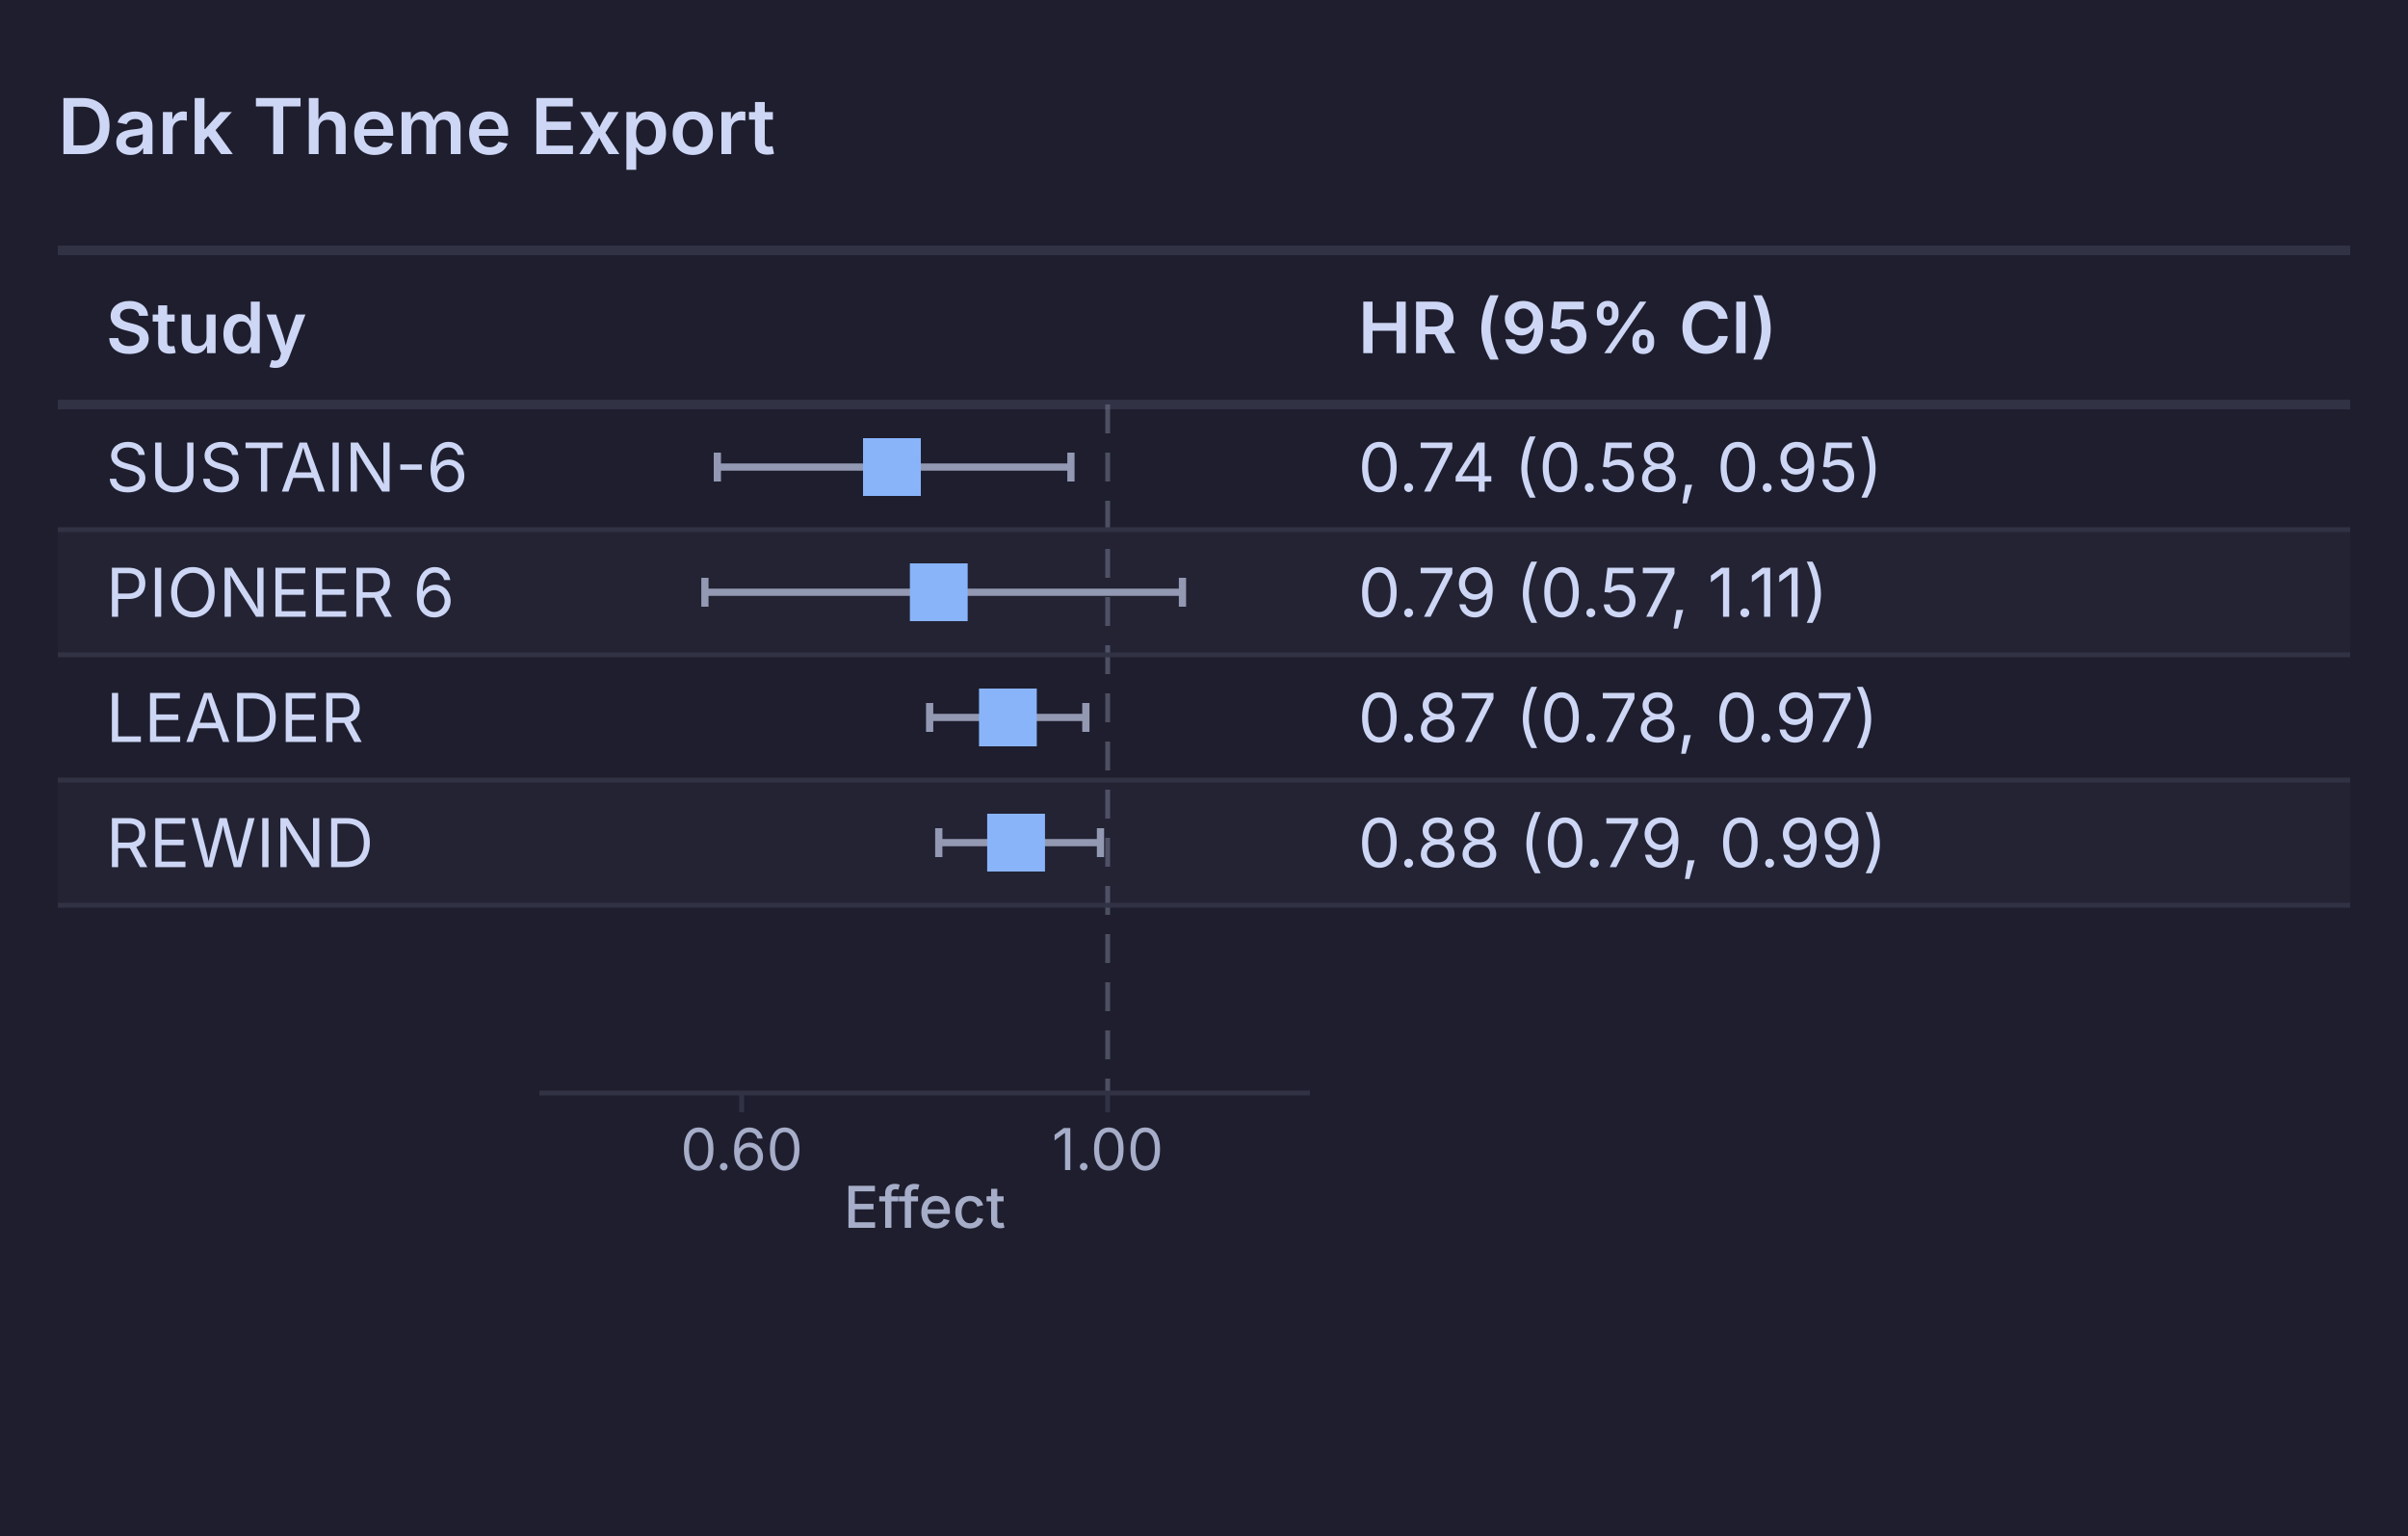
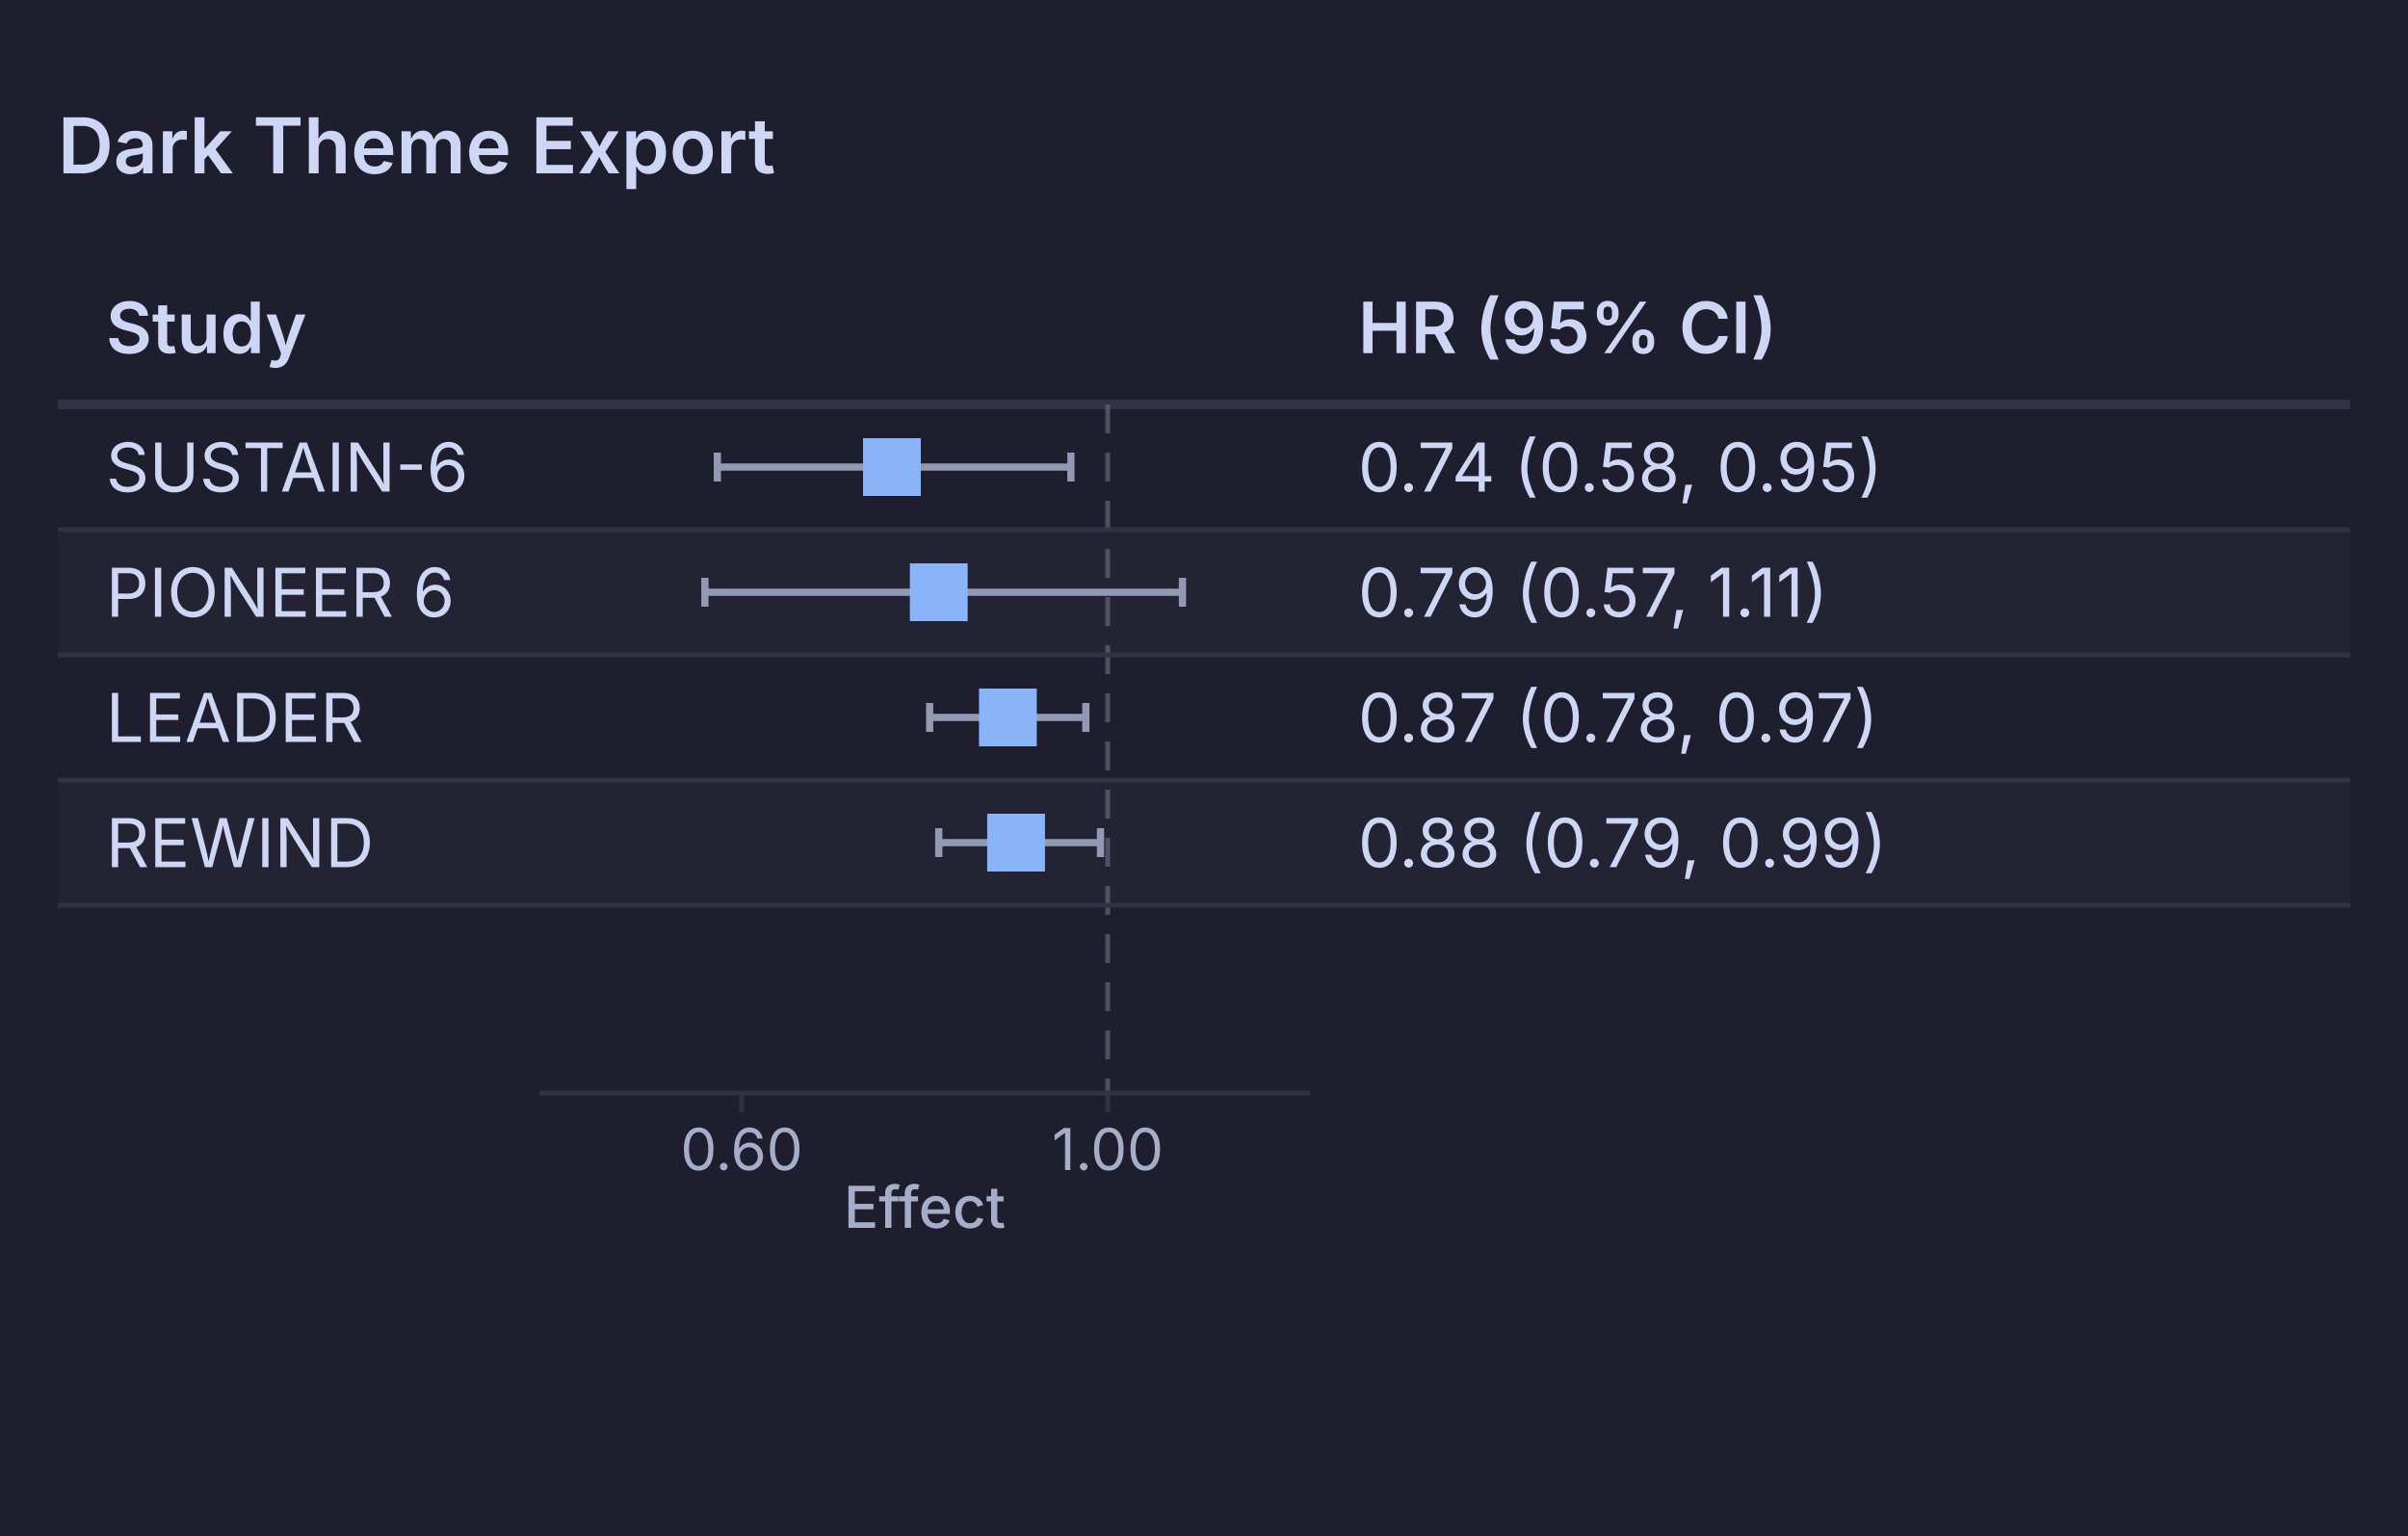
<svg xmlns="http://www.w3.org/2000/svg" width="500" height="319" viewBox="0 0 500 319">
  <style>
  text {
    font-variant-numeric: tabular-nums;
  }
  /* Use dominant-baseline for cell text to match CSS flex centering */
  .cell-text { dominant-baseline: central; }
</style>
  <rect width="100%" height="100%" fill="#1e1e2e" />
-   <text x="12" y="32" font-family="system-ui, -apple-system, sans-serif" font-size="16px" font-weight="600" fill="#cdd6f4">Dark Theme Export</text>
-   <line x1="12" x2="488" y1="52" y2="52" stroke="#313244" stroke-width="2" />
+   <text x="12" y="36" font-family="system-ui, -apple-system, sans-serif" font-size="16px" font-weight="600" fill="#cdd6f4">Dark Theme Export</text>
  <text class="cell-text" x="22" y="68" font-family="system-ui, -apple-system, sans-serif" font-size="14.7px" font-weight="600" fill="#cdd6f4">Study</text>
  <text class="cell-text" x="122" y="68" font-family="system-ui, -apple-system, sans-serif" font-size="14.7px" font-weight="600" text-anchor="start" fill="#cdd6f4" />
  <text class="cell-text" x="282" y="68" font-family="system-ui, -apple-system, sans-serif" font-size="14.7px" font-weight="600" text-anchor="start" fill="#cdd6f4">HR (95% CI)</text>
  <line x1="12" x2="488" y1="84" y2="84" stroke="#313244" stroke-width="2" />
  <rect x="12" y="110" width="476" height="26" fill="#232334" />
  <rect x="12" y="162" width="476" height="26" fill="#232334" />
  <line x1="230.001" x2="230.001" y1="84" y2="227" stroke="#6c7086" stroke-width="1" stroke-opacity="0.6" stroke-dasharray="6,4" />
  <g class="interval effect-0">
    <line x1="148.955" x2="222.369" y1="97" y2="97" stroke="#9399b2" stroke-width="1.5" />
    <line x1="148.955" x2="148.955" y1="94" y2="100" stroke="#9399b2" stroke-width="1.5" />
    <line x1="222.369" x2="222.369" y1="94" y2="100" stroke="#9399b2" stroke-width="1.5" />
    <rect x="179.202" y="91" width="12" height="12" fill="#89b4fa" />
  </g>
  <g class="interval effect-0">
    <line x1="146.368" x2="245.528" y1="123" y2="123" stroke="#9399b2" stroke-width="1.5" />
    <line x1="146.368" x2="146.368" y1="120" y2="126" stroke="#9399b2" stroke-width="1.5" />
    <line x1="245.528" x2="245.528" y1="120" y2="126" stroke="#9399b2" stroke-width="1.5" />
    <rect x="188.93" y="117" width="12" height="12" fill="#89b4fa" />
  </g>
  <g class="interval effect-0">
    <line x1="193.034" x2="225.469" y1="149" y2="149" stroke="#9399b2" stroke-width="1.5" />
    <line x1="193.034" x2="193.034" y1="146" y2="152" stroke="#9399b2" stroke-width="1.5" />
    <line x1="225.469" x2="225.469" y1="146" y2="152" stroke="#9399b2" stroke-width="1.5" />
    <rect x="203.281" y="143" width="12" height="12" fill="#89b4fa" />
  </g>
  <g class="interval effect-0">
    <line x1="194.93" x2="228.505" y1="175" y2="175" stroke="#9399b2" stroke-width="1.5" />
    <line x1="194.93" x2="194.93" y1="172" y2="178" stroke="#9399b2" stroke-width="1.5" />
    <line x1="228.505" x2="228.505" y1="172" y2="178" stroke="#9399b2" stroke-width="1.5" />
    <rect x="204.981" y="169" width="12" height="12" fill="#89b4fa" />
  </g>
  <g transform="translate(0, 227)">
    <line x1="112" x2="272" y1="0" y2="0" stroke="#313244" stroke-width="1" />
    <line x1="153.999" x2="153.999" y1="0" y2="4" stroke="#313244" stroke-width="1" />
    <text x="153.999" y="16" text-anchor="middle" font-family="system-ui, -apple-system, sans-serif" font-size="12px" font-weight="400" fill="#a6adc8">0.60</text>
    <line x1="230.001" x2="230.001" y1="0" y2="4" stroke="#313244" stroke-width="1" />
    <text x="230.001" y="16" text-anchor="middle" font-family="system-ui, -apple-system, sans-serif" font-size="12px" font-weight="400" fill="#a6adc8">1.00</text>
    <text x="192" y="28" text-anchor="middle" font-family="system-ui, -apple-system, sans-serif" font-size="12px" font-weight="500" fill="#a6adc8">Effect</text>
  </g>
  <text class="cell-text" x="22" y="97" font-family="system-ui, -apple-system, sans-serif" font-size="14px" font-weight="400" font-style="normal" fill="#cdd6f4">SUSTAIN-6</text>
  <text class="cell-text" x="282" y="97" font-family="system-ui, -apple-system, sans-serif" font-size="14px" font-weight="400" font-style="normal" text-anchor="start" fill="#cdd6f4">0.74 (0.58, 0.95)</text>
  <line x1="12" x2="488" y1="110" y2="110" stroke="#313244" stroke-width="1" />
  <text class="cell-text" x="22" y="123" font-family="system-ui, -apple-system, sans-serif" font-size="14px" font-weight="400" font-style="normal" fill="#cdd6f4">PIONEER 6</text>
  <text class="cell-text" x="282" y="123" font-family="system-ui, -apple-system, sans-serif" font-size="14px" font-weight="400" font-style="normal" text-anchor="start" fill="#cdd6f4">0.79 (0.57, 1.11)</text>
  <line x1="12" x2="488" y1="136" y2="136" stroke="#313244" stroke-width="1" />
  <text class="cell-text" x="22" y="149" font-family="system-ui, -apple-system, sans-serif" font-size="14px" font-weight="400" font-style="normal" fill="#cdd6f4">LEADER</text>
  <text class="cell-text" x="282" y="149" font-family="system-ui, -apple-system, sans-serif" font-size="14px" font-weight="400" font-style="normal" text-anchor="start" fill="#cdd6f4">0.87 (0.78, 0.97)</text>
  <line x1="12" x2="488" y1="162" y2="162" stroke="#313244" stroke-width="1" />
  <text class="cell-text" x="22" y="175" font-family="system-ui, -apple-system, sans-serif" font-size="14px" font-weight="400" font-style="normal" fill="#cdd6f4">REWIND</text>
  <text class="cell-text" x="282" y="175" font-family="system-ui, -apple-system, sans-serif" font-size="14px" font-weight="400" font-style="normal" text-anchor="start" fill="#cdd6f4">0.88 (0.79, 0.99)</text>
  <line x1="12" x2="488" y1="188" y2="188" stroke="#313244" stroke-width="1" />
</svg>
